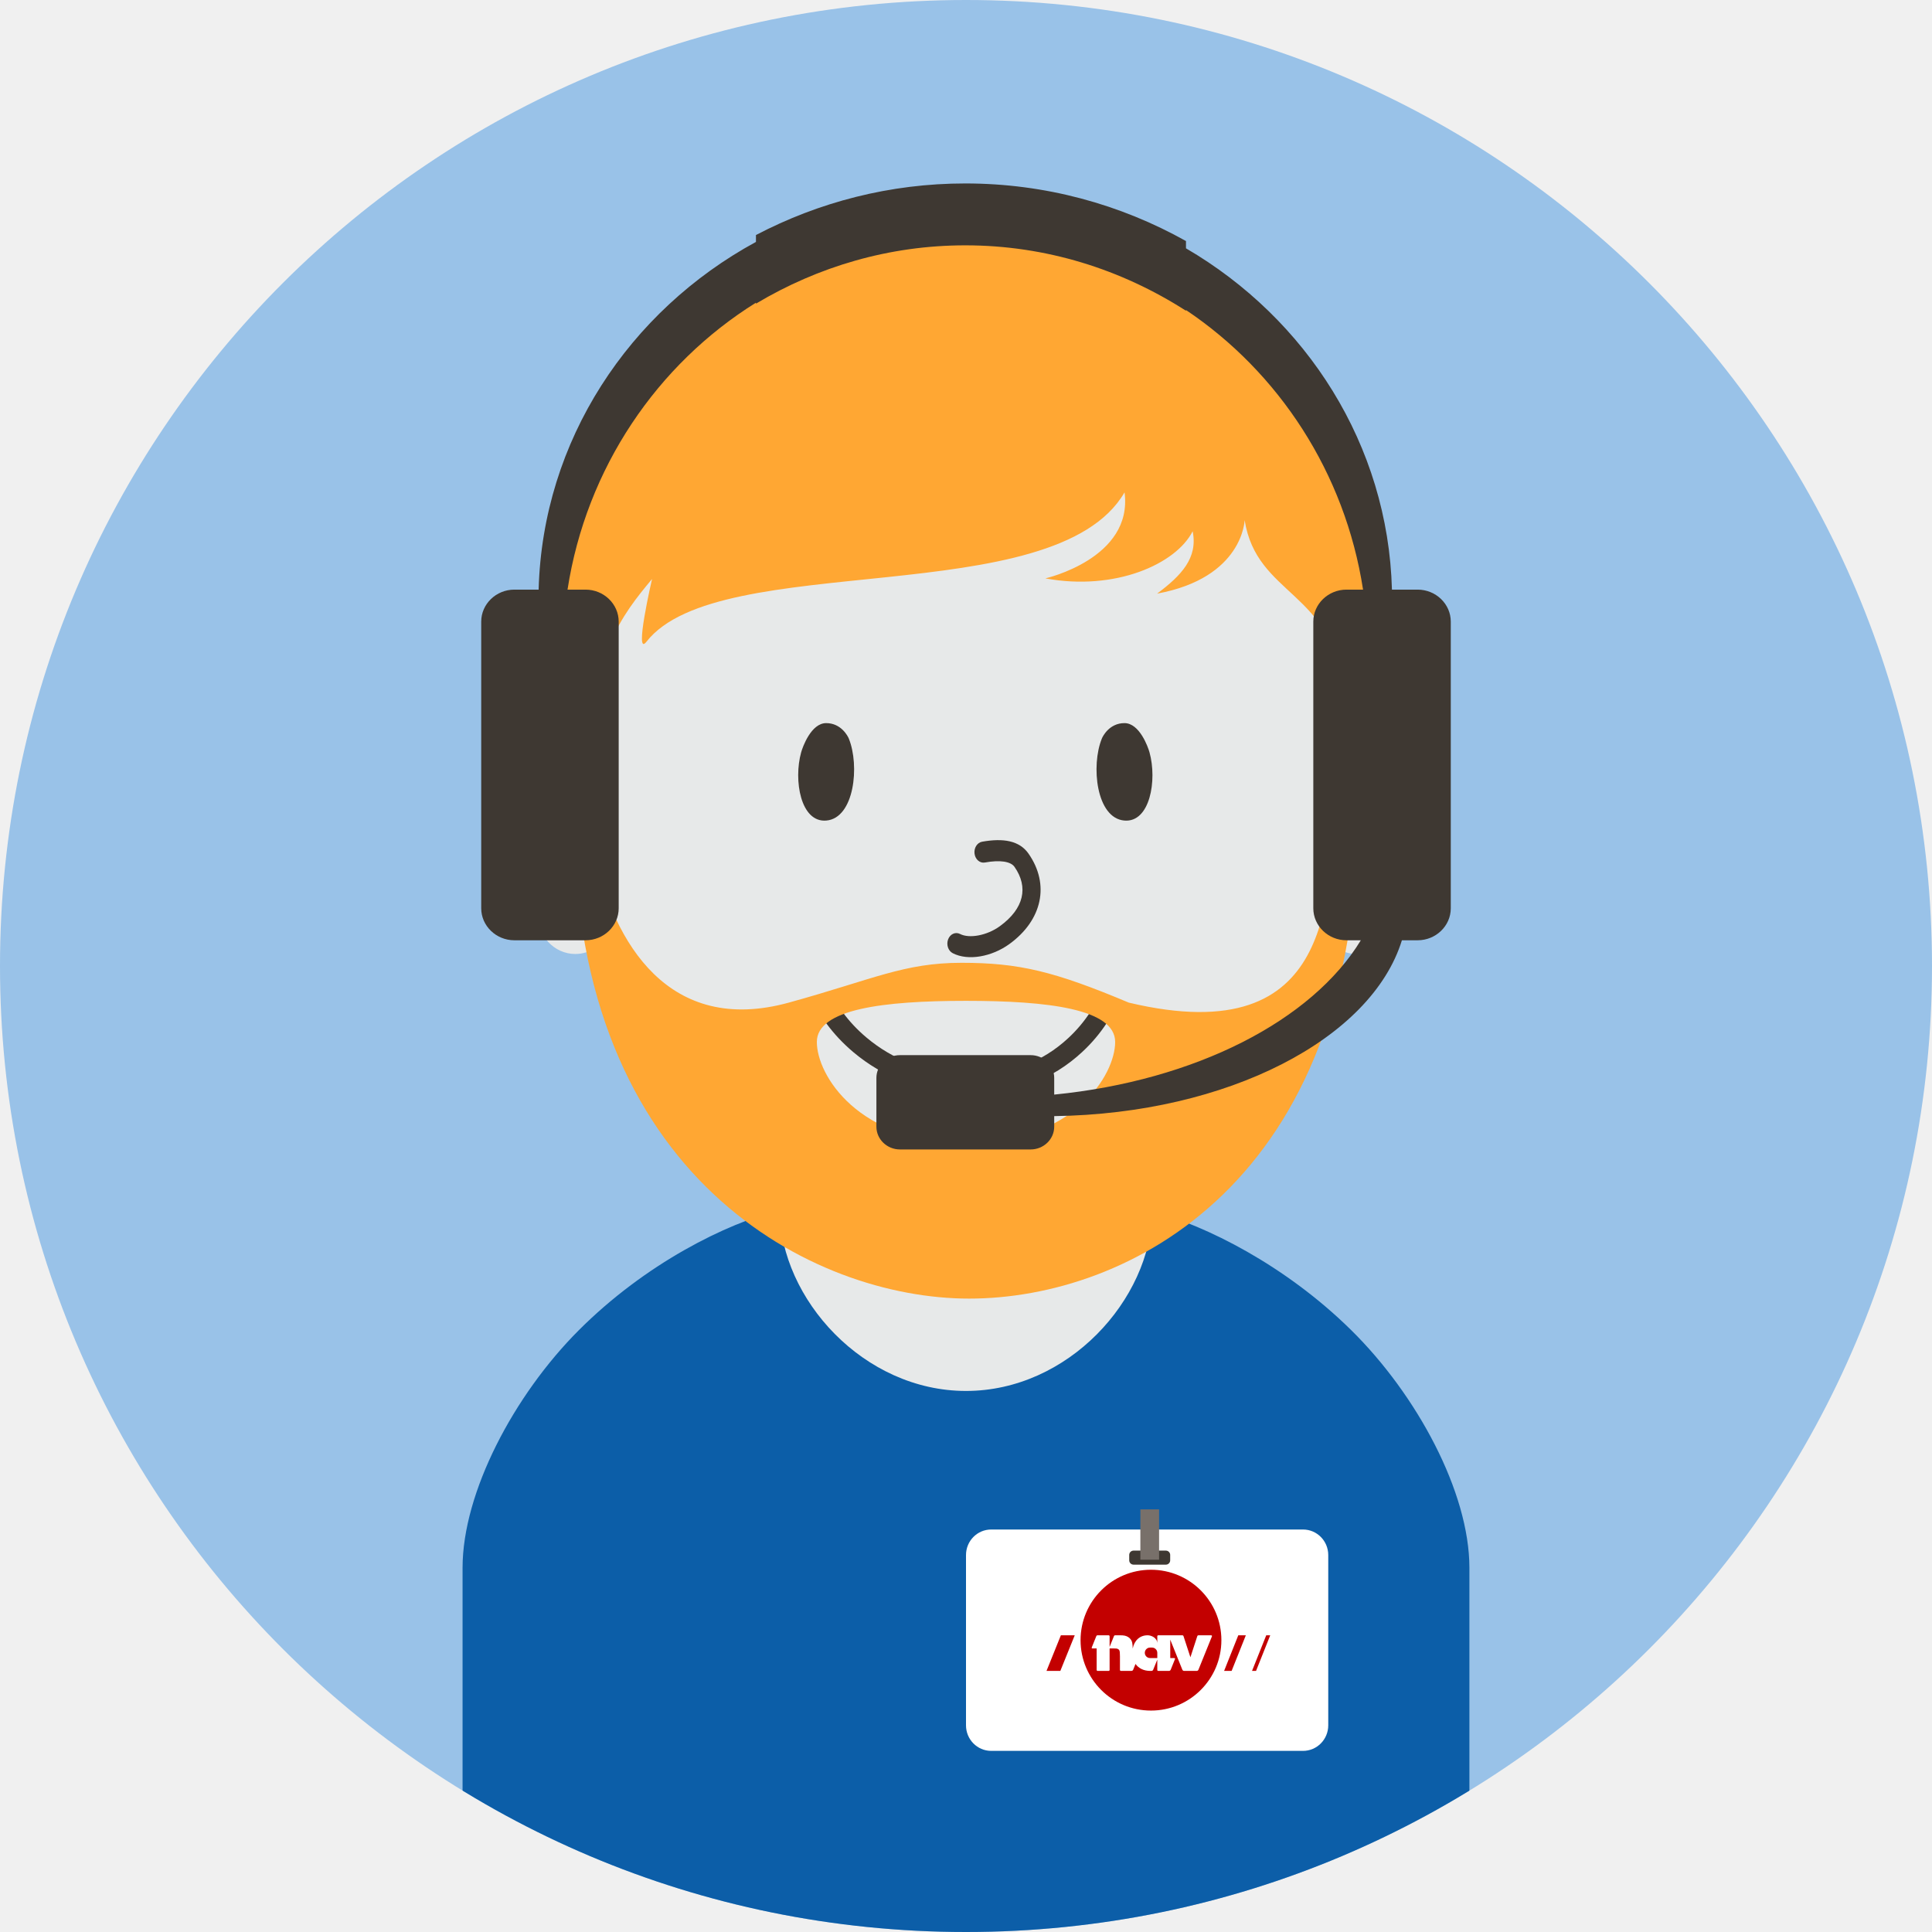
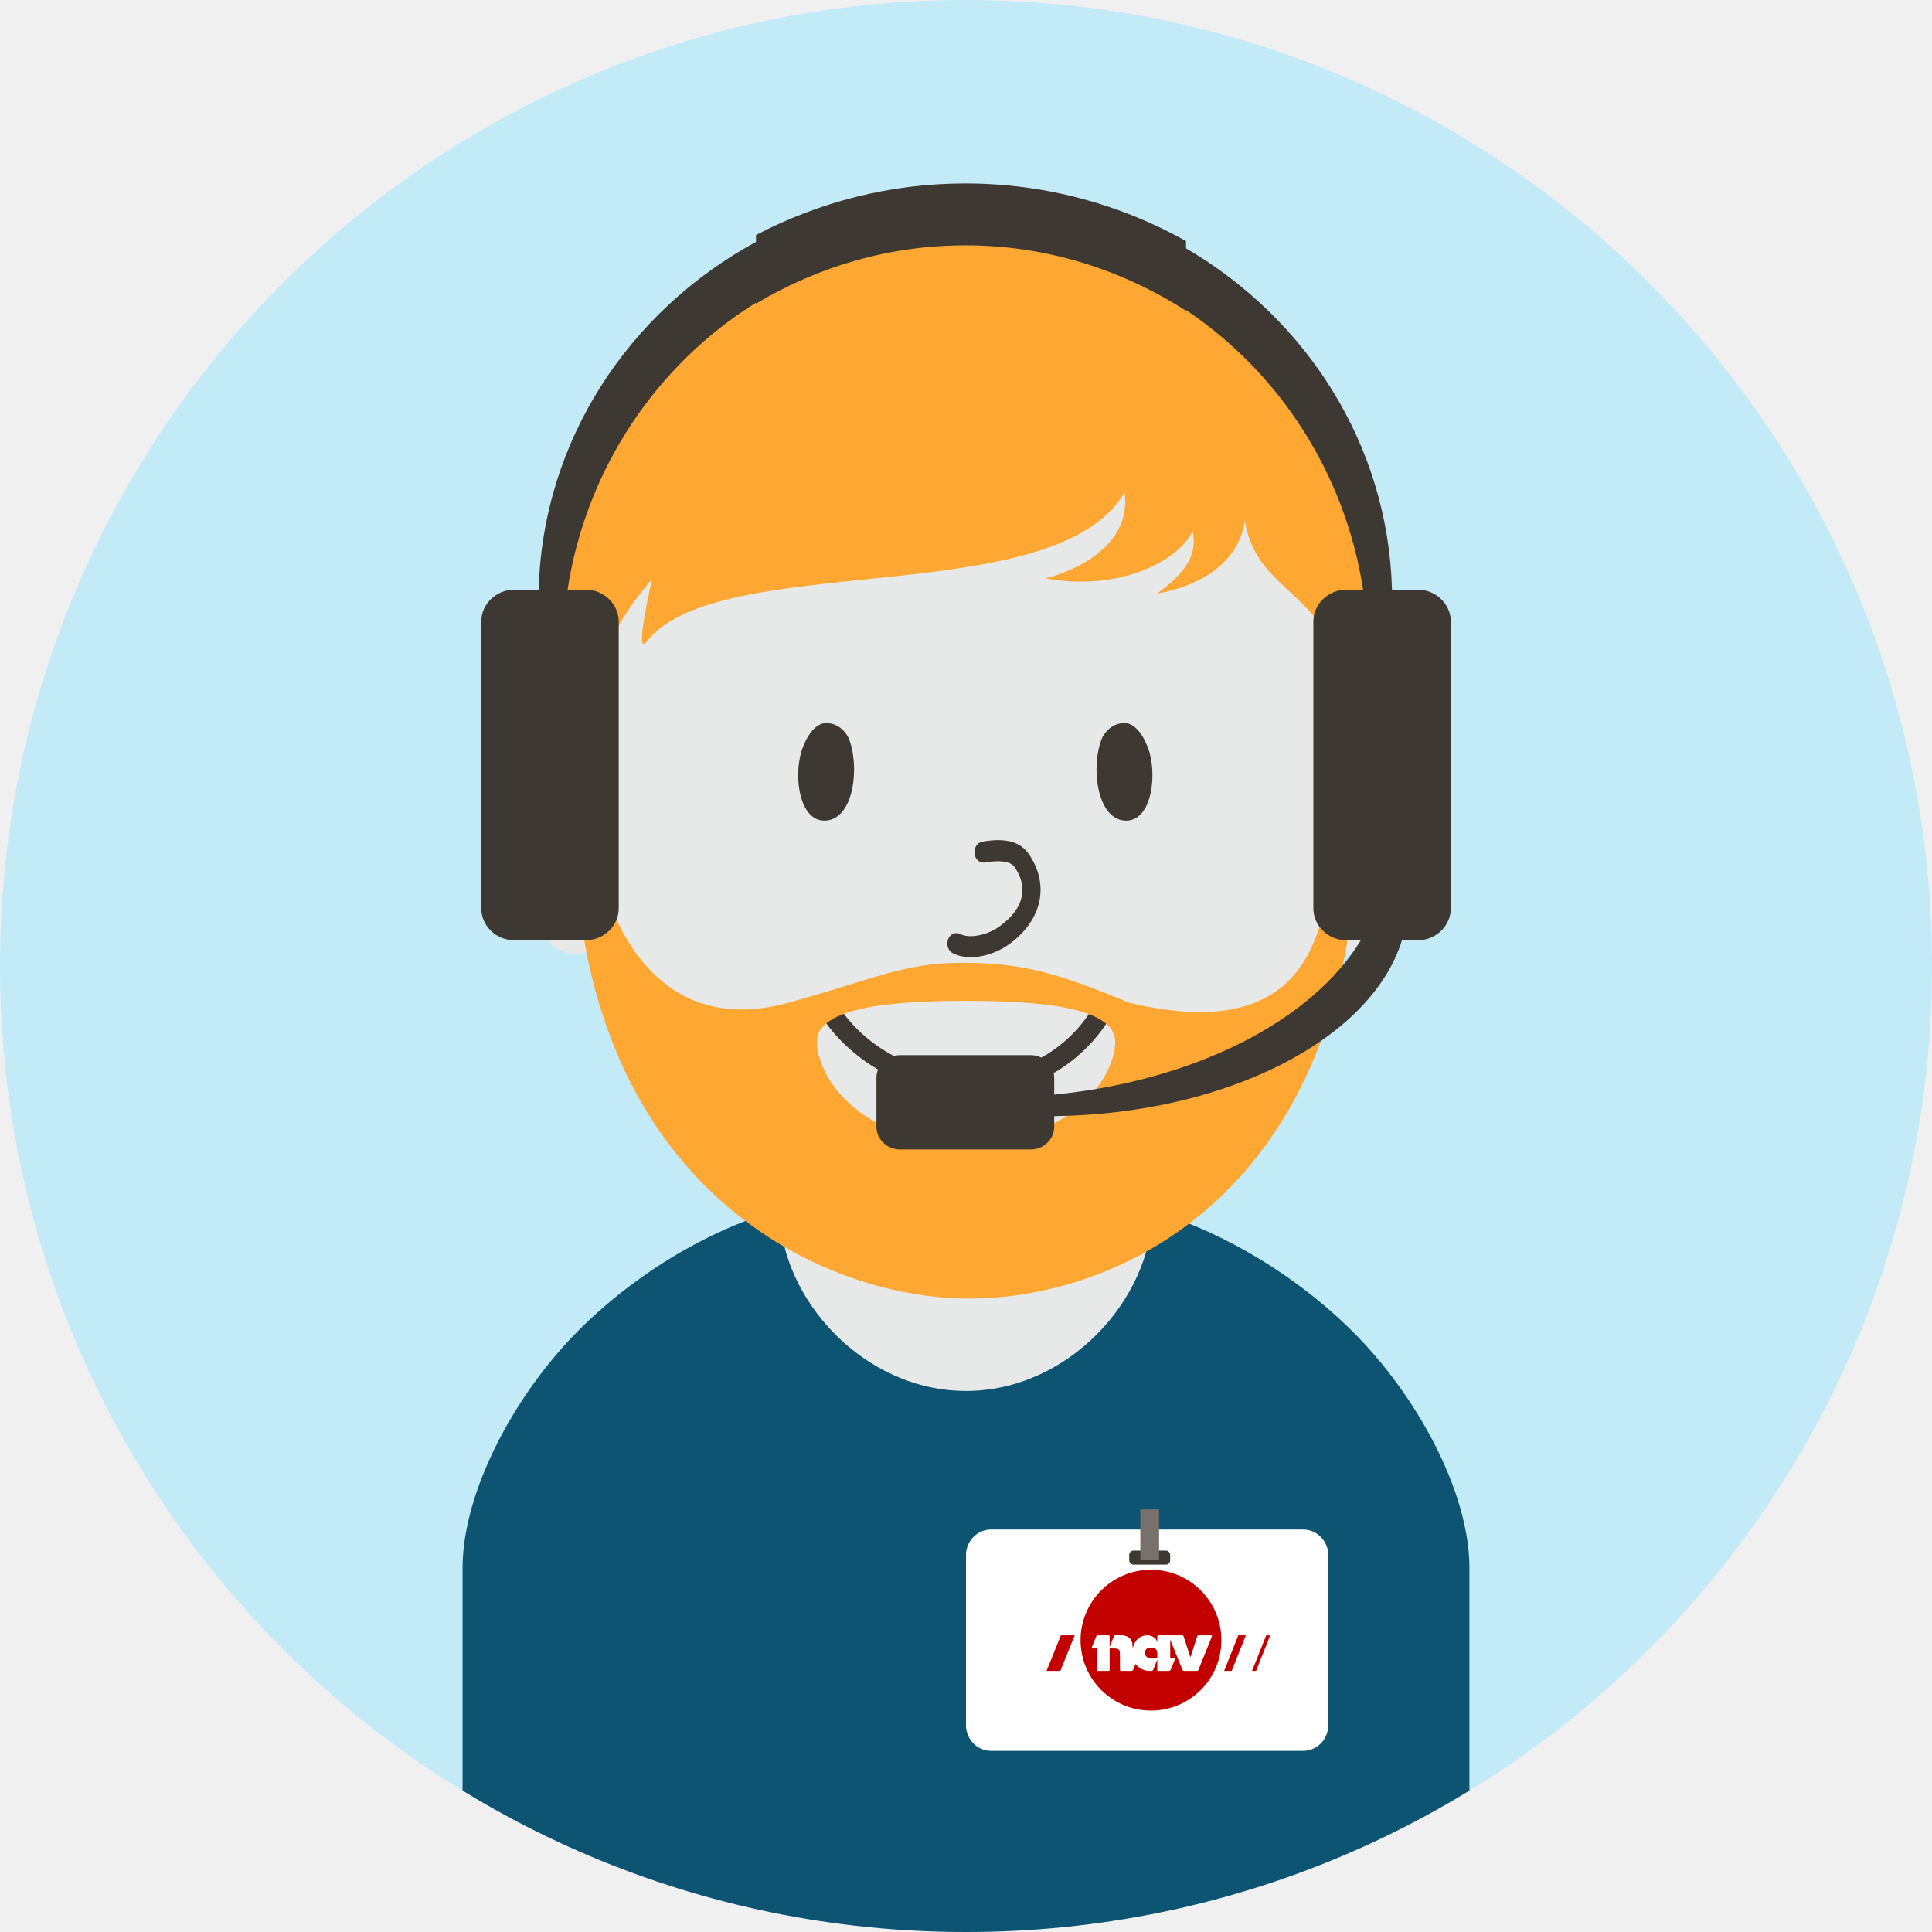
- <svg xmlns="http://www.w3.org/2000/svg" width="64" height="64" viewBox="0 0 64 64" fill="none">
-   <path fill-rule="evenodd" clip-rule="evenodd" d="M32 64C49.673 64 64 49.673 64 32C64 14.327 49.673 0 32 0C14.327 0 0 14.327 0 32C0 49.673 14.327 64 32 64Z" fill="#99C2E8" />
-   <mask id="mask0" mask-type="alpha" maskUnits="userSpaceOnUse" x="0" y="0" width="64" height="64">
-     <path fill-rule="evenodd" clip-rule="evenodd" d="M32 64C49.673 64 64 49.673 64 32C64 14.327 49.673 0 32 0C14.327 0 0 14.327 0 32C0 49.673 14.327 64 32 64Z" fill="white" />
+ <svg xmlns="http://www.w3.org/2000/svg" width="80" height="80" viewBox="0 0 80 80" fill="none">
+   <path fill-rule="evenodd" clip-rule="evenodd" d="M40 80C62.091 80 80 62.091 80 40C80 17.909 62.091 0 40 0C17.909 0 0 17.909 0 40C0 62.091 17.909 80 40 80Z" fill="#C2EAF7" />
+   <mask id="mask0" mask-type="alpha" maskUnits="userSpaceOnUse" x="0" y="0" width="80" height="80">
+     <path fill-rule="evenodd" clip-rule="evenodd" d="M40 80C62.091 80 80 62.091 80 40C80 17.909 62.091 0 40 0C17.909 0 0 17.909 0 40C0 62.091 17.909 80 40 80Z" fill="white" />
  </mask>
  <g mask="url(#mask0)">
-     <path fill-rule="evenodd" clip-rule="evenodd" d="M44.182 31.332C43.123 34.919 40.965 37.901 38.18 39.708L38.319 41.256L38.318 41.319L36.848 54.077H27.522L27.483 53.809L25.68 41.297L25.747 39.732C22.961 37.938 20.798 34.972 19.727 31.399C19.534 31.527 19.305 31.602 19.058 31.602C18.353 31.602 17.794 30.993 17.794 30.256V26.082C17.794 25.345 18.351 24.736 19.055 24.735C19.717 17.029 25.223 11 31.945 11C38.668 11 44.176 17.032 44.835 24.739C44.87 24.736 44.906 24.735 44.942 24.735C45.648 24.735 46.206 25.344 46.206 26.082V30.256C46.206 30.994 45.648 31.602 44.942 31.602C44.655 31.602 44.393 31.501 44.182 31.332Z" fill="#E7E9E9" />
-     <path fill-rule="evenodd" clip-rule="evenodd" d="M38.176 40.125C38.12 43.063 35.376 46.077 32 46.077C28.609 46.077 25.857 43.037 25.824 40.087C24.067 40.526 21.385 41.852 19.172 44.067C17.028 46.212 15.323 49.436 15.323 51.937V67H48.676V51.937C48.676 49.431 46.935 46.201 44.752 44.054C42.569 41.906 39.944 40.599 38.176 40.125Z" fill="#0C5EA8" />
-     <path fill-rule="evenodd" clip-rule="evenodd" d="M19.03 25.726C19.468 26.34 19.647 26.43 19.647 26.368V25.112C19.556 21.696 20.597 20.384 21.6 19.18C21.6 19.18 20.99 21.804 21.415 21.258C23.817 18.177 34.943 20.287 37.252 16.31C37.542 18.5 34.629 19.16 34.629 19.16C36.951 19.588 38.963 18.679 39.508 17.599C39.688 18.479 39.136 19.063 38.33 19.665C41.184 19.14 41.23 17.23 41.23 17.23C41.636 19.764 44.144 19.536 44.561 22.938C44.979 25.726 44.561 26.353 44.979 26.353C44.979 26.353 45.597 25.726 45.593 23.884C45.593 13.624 41.23 7.923 32.004 7.923C23.404 7.923 18.416 13.624 18.416 22.744C18.412 24.544 19.03 25.726 19.03 25.726Z" fill="#FFA733" />
-     <path fill-rule="evenodd" clip-rule="evenodd" d="M27.372 27.182C26.521 27.254 26.282 25.844 26.539 24.923C26.587 24.748 26.869 23.954 27.368 23.954C27.866 23.954 28.086 24.388 28.117 24.463C28.483 25.361 28.303 27.103 27.372 27.182Z" fill="#3E3832" />
-     <path fill-rule="evenodd" clip-rule="evenodd" d="M37.246 27.182C38.097 27.254 38.335 25.844 38.079 24.923C38.031 24.748 37.749 23.954 37.25 23.954C36.751 23.954 36.531 24.388 36.501 24.463C36.134 25.361 36.314 27.103 37.246 27.182Z" fill="#3E3832" />
-     <path d="M32.624 28.572C33.133 28.48 33.481 28.538 33.606 28.715C34.076 29.388 33.925 30.099 33.119 30.683C32.695 30.99 32.111 31.098 31.803 30.939C31.651 30.861 31.475 30.941 31.408 31.116C31.341 31.292 31.409 31.498 31.561 31.576C32.071 31.839 32.856 31.693 33.435 31.274C34.531 30.481 34.782 29.294 34.07 28.276C33.768 27.846 33.235 27.758 32.533 27.883C32.37 27.913 32.258 28.09 32.283 28.28C32.308 28.471 32.461 28.601 32.624 28.572Z" fill="#3E3832" />
-     <path d="M36.306 33.193C36.276 33.259 36.207 33.386 36.097 33.553C35.911 33.836 35.676 34.12 35.392 34.384C34.544 35.172 33.441 35.628 32.036 35.587C30.667 35.546 29.569 35.097 28.707 34.373C28.391 34.108 28.13 33.823 27.921 33.539C27.798 33.372 27.721 33.245 27.688 33.179C27.607 33.02 27.408 32.955 27.244 33.033C27.08 33.111 27.012 33.304 27.093 33.462C27.142 33.558 27.236 33.715 27.381 33.911C27.619 34.235 27.915 34.557 28.273 34.858C29.245 35.675 30.487 36.182 32.016 36.228C33.608 36.275 34.88 35.749 35.851 34.847C36.176 34.545 36.443 34.222 36.656 33.898C36.786 33.701 36.87 33.545 36.913 33.449C36.987 33.287 36.91 33.098 36.742 33.027C36.575 32.956 36.379 33.03 36.306 33.193Z" fill="#3E3832" />
-     <path fill-rule="evenodd" clip-rule="evenodd" d="M27.059 34.517C27.059 33.424 29.271 33.154 32 33.154C34.729 33.154 36.941 33.424 36.941 34.517C36.941 35.609 35.575 37.865 32 37.865C28.425 37.865 27.059 35.609 27.059 34.517ZM31.852 31.894C29.94 31.894 28.924 32.443 26.13 33.213C22.16 34.307 20.326 31.242 19.678 28.231C19.306 26.503 19.029 27.23 19.029 27.23C19.029 39.033 26.942 43.018 32.105 43.018C37.35 43.018 44.971 39.184 44.971 27C44.971 26.729 44.446 26.862 44.353 27.23C43.808 29.389 44.423 34.885 37.392 33.213C34.931 32.179 33.764 31.894 31.852 31.894Z" fill="#FFA733" />
-     <path fill-rule="evenodd" clip-rule="evenodd" d="M25.042 7.786C27.124 6.696 29.48 6.077 31.977 6.077C34.625 6.077 37.115 6.769 39.287 7.985V8.226C43.28 10.555 45.981 14.735 46.11 19.532H46.961C47.565 19.532 48.059 20.009 48.059 20.592V30.088C48.059 30.671 47.565 31.148 46.961 31.148L46.44 31.148C45.432 34.409 40.68 36.893 34.922 36.973V37.324C34.922 37.738 34.571 38.077 34.142 38.077H29.812C29.382 38.077 29.032 37.738 29.032 37.324V35.706C29.032 35.292 29.382 34.953 29.812 34.953H34.142C34.571 34.953 34.922 35.292 34.922 35.706V36.26C39.61 35.795 43.462 33.805 45.079 31.148H44.603C43.999 31.148 43.505 30.671 43.505 30.088V20.592C43.505 20.009 43.999 19.532 44.603 19.532H45.153C44.556 15.662 42.364 12.334 39.287 10.27V10.294C37.142 8.919 34.645 8.127 31.977 8.127C29.463 8.127 27.1 8.829 25.042 10.059V10.027C21.768 12.067 19.421 15.507 18.8 19.532H19.397C20.001 19.532 20.495 20.009 20.495 20.592V30.088C20.495 30.671 20.001 31.148 19.397 31.148H17.039C16.435 31.148 15.941 30.671 15.941 30.088V20.592C15.941 20.009 16.435 19.532 17.039 19.532H17.843C17.976 14.586 20.843 10.296 25.042 8.014V7.786Z" fill="#3E3832" />
-     <path fill-rule="evenodd" clip-rule="evenodd" d="M43.165 58H32.834C32.373 58 32 57.621 32 57.153V51.514C32 51.046 32.373 50.667 32.834 50.667H43.165C43.626 50.667 44 51.046 44 51.514V57.153C44 57.621 43.626 58 43.165 58Z" fill="white" />
-     <path fill-rule="evenodd" clip-rule="evenodd" d="M38.621 51.831H37.55C37.471 51.831 37.407 51.767 37.407 51.688V51.509C37.407 51.43 37.471 51.366 37.55 51.366H38.621C38.7 51.366 38.764 51.43 38.764 51.509V51.688C38.764 51.767 38.7 51.831 38.621 51.831Z" fill="#3E3832" />
-     <path fill-rule="evenodd" clip-rule="evenodd" d="M37.776 51.667H38.396V50H37.776V51.667Z" fill="#78706A" />
-     <path fill-rule="evenodd" clip-rule="evenodd" d="M38.127 56.665C36.839 56.665 35.795 55.621 35.795 54.333C35.795 53.044 36.839 52 38.127 52C39.415 52 40.46 53.044 40.46 54.333C40.46 55.621 39.415 56.665 38.127 56.665Z" fill="#C30000" />
-     <path fill-rule="evenodd" clip-rule="evenodd" d="M34.667 55.351L35.143 54.171H35.602L35.125 55.351H34.667Z" fill="#C30000" />
-     <path fill-rule="evenodd" clip-rule="evenodd" d="M40.55 55.351L41.02 54.171H41.27L40.799 55.351H40.55Z" fill="#C30000" />
-     <path fill-rule="evenodd" clip-rule="evenodd" d="M41.475 55.351L41.946 54.171H42.078L41.608 55.351H41.475Z" fill="#C30000" />
-     <path fill-rule="evenodd" clip-rule="evenodd" d="M40.117 54.171H39.702C39.702 54.171 39.673 54.171 39.663 54.196L39.434 54.899L39.204 54.196C39.194 54.171 39.166 54.171 39.166 54.171H38.368C38.351 54.171 38.337 54.186 38.337 54.203V54.441C38.337 54.252 38.135 54.171 38.017 54.171C37.753 54.171 37.577 54.345 37.522 54.609C37.519 54.434 37.504 54.371 37.457 54.307C37.435 54.275 37.404 54.249 37.369 54.227C37.299 54.186 37.236 54.171 37.1 54.171H36.941C36.941 54.171 36.912 54.171 36.902 54.196L36.757 54.556V54.203C36.757 54.186 36.742 54.171 36.725 54.171H36.357C36.357 54.171 36.328 54.171 36.318 54.196L36.167 54.57C36.167 54.57 36.152 54.607 36.186 54.607H36.328V55.319C36.328 55.337 36.342 55.351 36.36 55.351H36.725C36.742 55.351 36.757 55.337 36.757 55.319V54.607H36.899C36.981 54.607 36.998 54.61 37.03 54.624C37.049 54.632 37.067 54.646 37.076 54.663C37.095 54.7 37.1 54.743 37.1 54.872V55.319C37.1 55.337 37.114 55.351 37.132 55.351H37.482C37.482 55.351 37.522 55.351 37.538 55.312L37.615 55.12C37.718 55.265 37.888 55.351 38.1 55.351H38.146C38.146 55.351 38.186 55.351 38.201 55.312L38.337 54.977V55.319C38.337 55.337 38.351 55.351 38.368 55.351H38.726C38.726 55.351 38.765 55.351 38.781 55.312C38.781 55.312 38.924 54.957 38.925 54.954H38.925C38.931 54.925 38.893 54.925 38.893 54.925H38.766V54.315L39.167 55.312C39.183 55.351 39.222 55.351 39.222 55.351H39.645C39.645 55.351 39.685 55.351 39.7 55.312L40.146 54.209C40.161 54.171 40.117 54.171 40.117 54.171ZM38.337 54.925H38.096C38.001 54.925 37.923 54.847 37.923 54.752C37.923 54.656 38.001 54.578 38.096 54.578H38.163C38.259 54.578 38.337 54.656 38.337 54.752V54.925Z" fill="white" />
+     <path fill-rule="evenodd" clip-rule="evenodd" d="M55.227 39.166C53.904 43.649 51.205 47.376 47.724 49.635L47.898 51.57L47.897 51.649L46.059 67.596H34.402L34.353 67.261L32.1 51.621L32.183 49.665C28.701 47.422 25.997 43.715 24.659 39.249C24.417 39.409 24.131 39.502 23.822 39.502C22.941 39.502 22.242 38.741 22.242 37.819V32.602C22.242 31.681 22.939 30.92 23.819 30.918C24.645 21.287 31.528 13.75 39.931 13.75C48.335 13.75 55.219 21.29 56.043 30.924C56.087 30.92 56.132 30.918 56.177 30.918C57.059 30.918 57.757 31.68 57.757 32.602V37.819C57.757 38.742 57.059 39.502 56.177 39.502C55.819 39.502 55.49 39.377 55.227 39.166Z" fill="#E7E9E9" />
+     <path fill-rule="evenodd" clip-rule="evenodd" d="M47.719 50.156C47.649 53.828 44.22 57.596 40 57.596C35.761 57.596 32.321 53.795 32.28 50.108C30.084 50.657 26.731 52.314 23.964 55.083C21.285 57.764 19.154 61.794 19.154 64.921V83.75H60.846V64.921C60.846 61.788 58.669 57.751 55.94 55.067C53.211 52.382 49.93 50.748 47.719 50.156Z" fill="#0C5472" />
+     <path fill-rule="evenodd" clip-rule="evenodd" d="M23.788 32.157C24.336 32.925 24.561 33.038 24.561 32.96V31.39C24.447 27.12 25.747 25.48 27.002 23.974C27.002 23.974 26.239 27.255 26.77 26.573C29.773 22.721 43.681 25.359 46.566 20.388C46.929 23.125 43.288 23.95 43.288 23.95C46.191 24.485 48.705 23.348 49.387 21.999C49.611 23.099 48.922 23.829 47.913 24.581C51.481 23.925 51.538 21.538 51.538 21.538C52.046 24.704 55.181 24.42 55.703 28.672C56.225 32.157 55.703 32.941 56.225 32.941C56.225 32.941 56.997 32.157 56.992 29.855C56.992 17.03 51.538 9.904 40.007 9.904C29.256 9.904 23.021 17.03 23.021 28.43C23.016 30.679 23.788 32.157 23.788 32.157Z" fill="#FFA733" />
+     <path fill-rule="evenodd" clip-rule="evenodd" d="M34.214 33.977C33.15 34.068 32.852 32.305 33.173 31.154C33.233 30.936 33.586 29.942 34.209 29.942C34.832 29.942 35.107 30.485 35.145 30.579C35.603 31.701 35.379 33.878 34.214 33.977" fill="#3E3832" />
+     <path fill-rule="evenodd" clip-rule="evenodd" d="M46.557 33.977C47.621 34.068 47.919 32.305 47.598 31.154C47.538 30.936 47.186 29.942 46.562 29.942C45.939 29.942 45.664 30.485 45.626 30.579C45.168 31.701 45.393 33.878 46.557 33.977" fill="#3E3832" />
+     <path d="M40.779 35.715C41.416 35.601 41.85 35.672 42.006 35.895C42.593 36.735 42.405 37.624 41.397 38.354C40.867 38.738 40.138 38.873 39.752 38.674C39.563 38.577 39.342 38.676 39.259 38.896C39.175 39.115 39.26 39.373 39.449 39.47C40.087 39.799 41.069 39.617 41.792 39.093C43.162 38.101 43.475 36.618 42.586 35.345C42.209 34.807 41.542 34.697 40.665 34.854C40.461 34.891 40.321 35.113 40.353 35.351C40.384 35.588 40.575 35.751 40.779 35.715Z" fill="#3E3832" />
+     <path d="M45.381 41.491C45.344 41.574 45.258 41.732 45.12 41.941C44.887 42.295 44.594 42.649 44.239 42.98C43.179 43.965 41.8 44.535 40.044 44.483C38.332 44.432 36.959 43.871 35.883 42.967C35.487 42.635 35.161 42.279 34.9 41.924C34.746 41.715 34.65 41.557 34.608 41.474C34.507 41.275 34.259 41.194 34.054 41.291C33.848 41.389 33.764 41.63 33.865 41.828C33.926 41.948 34.044 42.143 34.225 42.389C34.523 42.794 34.892 43.196 35.34 43.572C36.555 44.593 38.108 45.228 40.019 45.285C42.009 45.344 43.599 44.687 44.813 43.558C45.218 43.181 45.552 42.777 45.819 42.373C45.981 42.126 46.087 41.931 46.141 41.812C46.232 41.609 46.136 41.372 45.927 41.284C45.717 41.195 45.473 41.288 45.381 41.491Z" fill="#3E3832" />
+     <path fill-rule="evenodd" clip-rule="evenodd" d="M33.824 43.146C33.824 41.78 36.589 41.442 40 41.442C43.412 41.442 46.177 41.78 46.177 43.146C46.177 44.511 44.469 47.331 40 47.331C35.532 47.331 33.824 44.511 33.824 43.146ZM39.816 39.867C37.425 39.867 36.155 40.554 32.663 41.516C27.701 42.884 25.408 39.053 24.598 35.289C24.133 33.129 23.787 34.037 23.787 34.037C23.787 48.791 33.678 53.772 40.132 53.772C46.687 53.772 56.214 48.98 56.214 33.75C56.214 33.411 55.557 33.578 55.441 34.037C54.76 36.737 55.529 43.607 46.741 41.516C43.664 40.224 42.206 39.867 39.816 39.867Z" fill="#FFA733" />
+     <path fill-rule="evenodd" clip-rule="evenodd" d="M31.304 9.733C33.907 8.369 36.851 7.596 39.972 7.596C43.282 7.596 46.395 8.461 49.11 9.982V10.282C54.101 13.194 57.478 18.419 57.639 24.415H58.703C59.457 24.415 60.075 25.012 60.075 25.74V37.61C60.075 38.339 59.457 38.935 58.703 38.935L58.051 38.935C56.791 43.011 50.851 46.116 43.653 46.217V46.654C43.653 47.172 43.215 47.596 42.679 47.596H37.266C36.729 47.596 36.291 47.172 36.291 46.654V44.633C36.291 44.115 36.729 43.691 37.266 43.691H42.679C43.215 43.691 43.653 44.115 43.653 44.633V45.325C49.514 44.743 54.329 42.256 56.349 38.935H55.755C55 38.935 54.383 38.339 54.383 37.61V25.74C54.383 25.012 55 24.415 55.755 24.415H56.443C55.696 19.578 52.957 15.417 49.11 12.838V12.868C46.429 11.149 43.307 10.159 39.972 10.159C36.83 10.159 33.877 11.036 31.304 12.574V12.534C27.211 15.083 24.278 19.383 23.501 24.415H24.248C25.002 24.415 25.62 25.012 25.62 25.74V37.61C25.62 38.339 25.002 38.935 24.248 38.935H21.3C20.545 38.935 19.928 38.339 19.928 37.61V25.74C19.928 25.012 20.545 24.415 21.3 24.415H22.305C22.471 18.233 26.055 12.87 31.304 10.017V9.733Z" fill="#3E3832" />
+     <path fill-rule="evenodd" clip-rule="evenodd" d="M53.956 72.5H41.043C40.467 72.5 40 72.026 40 71.441V64.393C40 63.808 40.467 63.334 41.043 63.334H53.956C54.533 63.334 55 63.808 55 64.393V71.441C55 72.026 54.533 72.5 53.956 72.5" fill="white" />
+     <path fill-rule="evenodd" clip-rule="evenodd" d="M48.275 64.788H46.937C46.838 64.788 46.758 64.709 46.758 64.61V64.386C46.758 64.288 46.838 64.207 46.937 64.207H48.275C48.374 64.207 48.454 64.288 48.454 64.386V64.61C48.454 64.709 48.374 64.788 48.275 64.788" fill="#3E3832" />
+     <path fill-rule="evenodd" clip-rule="evenodd" d="M47.219 64.583H47.994V62.5H47.219V64.583Z" fill="#78706A" />
+     <path fill-rule="evenodd" clip-rule="evenodd" d="M47.659 70.831C46.05 70.831 44.744 69.526 44.744 67.916C44.744 66.306 46.05 65 47.659 65C49.27 65 50.575 66.306 50.575 67.916C50.575 69.526 49.27 70.831 47.659 70.831Z" fill="#C30000" />
+     <path fill-rule="evenodd" clip-rule="evenodd" d="M43.334 69.189L43.93 67.714H44.502L43.907 69.189H43.334Z" fill="#C30000" />
+     <path fill-rule="evenodd" clip-rule="evenodd" d="M50.688 69.189L51.276 67.714H51.588L51 69.189H50.688Z" fill="#C30000" />
+     <path fill-rule="evenodd" clip-rule="evenodd" d="M51.844 69.189L52.432 67.714H52.598L52.01 69.189H51.844Z" fill="#C30000" />
+     <path fill-rule="evenodd" clip-rule="evenodd" d="M50.146 67.714H49.628C49.628 67.714 49.592 67.714 49.579 67.745L49.292 68.624L49.006 67.745C48.993 67.714 48.957 67.714 48.957 67.714H47.961C47.939 67.714 47.921 67.732 47.921 67.753V68.052C47.921 67.815 47.669 67.714 47.522 67.714C47.192 67.714 46.971 67.931 46.902 68.262C46.898 68.043 46.88 67.964 46.821 67.883C46.794 67.844 46.755 67.811 46.712 67.784C46.624 67.732 46.545 67.714 46.376 67.714H46.176C46.176 67.714 46.141 67.714 46.128 67.745L45.947 68.195V67.753C45.947 67.732 45.929 67.714 45.907 67.714H45.446C45.446 67.714 45.41 67.714 45.398 67.745L45.209 68.213C45.209 68.213 45.19 68.259 45.233 68.259H45.41V69.149C45.41 69.171 45.428 69.189 45.45 69.189H45.907C45.929 69.189 45.947 69.171 45.947 69.149V68.259H46.125C46.227 68.259 46.248 68.262 46.288 68.281C46.312 68.29 46.334 68.308 46.346 68.329C46.37 68.374 46.376 68.429 46.376 68.589V69.149C46.376 69.171 46.393 69.189 46.415 69.189H46.853C46.853 69.189 46.903 69.189 46.922 69.14L47.019 68.9C47.148 69.081 47.361 69.189 47.625 69.189H47.683C47.683 69.189 47.732 69.189 47.752 69.14L47.921 68.721V69.149C47.921 69.171 47.939 69.189 47.961 69.189H48.408C48.408 69.189 48.457 69.189 48.477 69.14C48.477 69.14 48.656 68.696 48.657 68.693H48.657C48.664 68.656 48.617 68.656 48.617 68.656H48.457V67.894L48.959 69.14C48.979 69.189 49.029 69.189 49.029 69.189H49.557C49.557 69.189 49.606 69.189 49.626 69.14L50.182 67.762C50.202 67.714 50.146 67.714 50.146 67.714V67.714ZM47.921 68.656H47.621C47.501 68.656 47.404 68.559 47.404 68.439C47.404 68.32 47.501 68.222 47.621 68.222H47.705C47.824 68.222 47.921 68.32 47.921 68.439V68.656Z" fill="white" />
  </g>
</svg>
